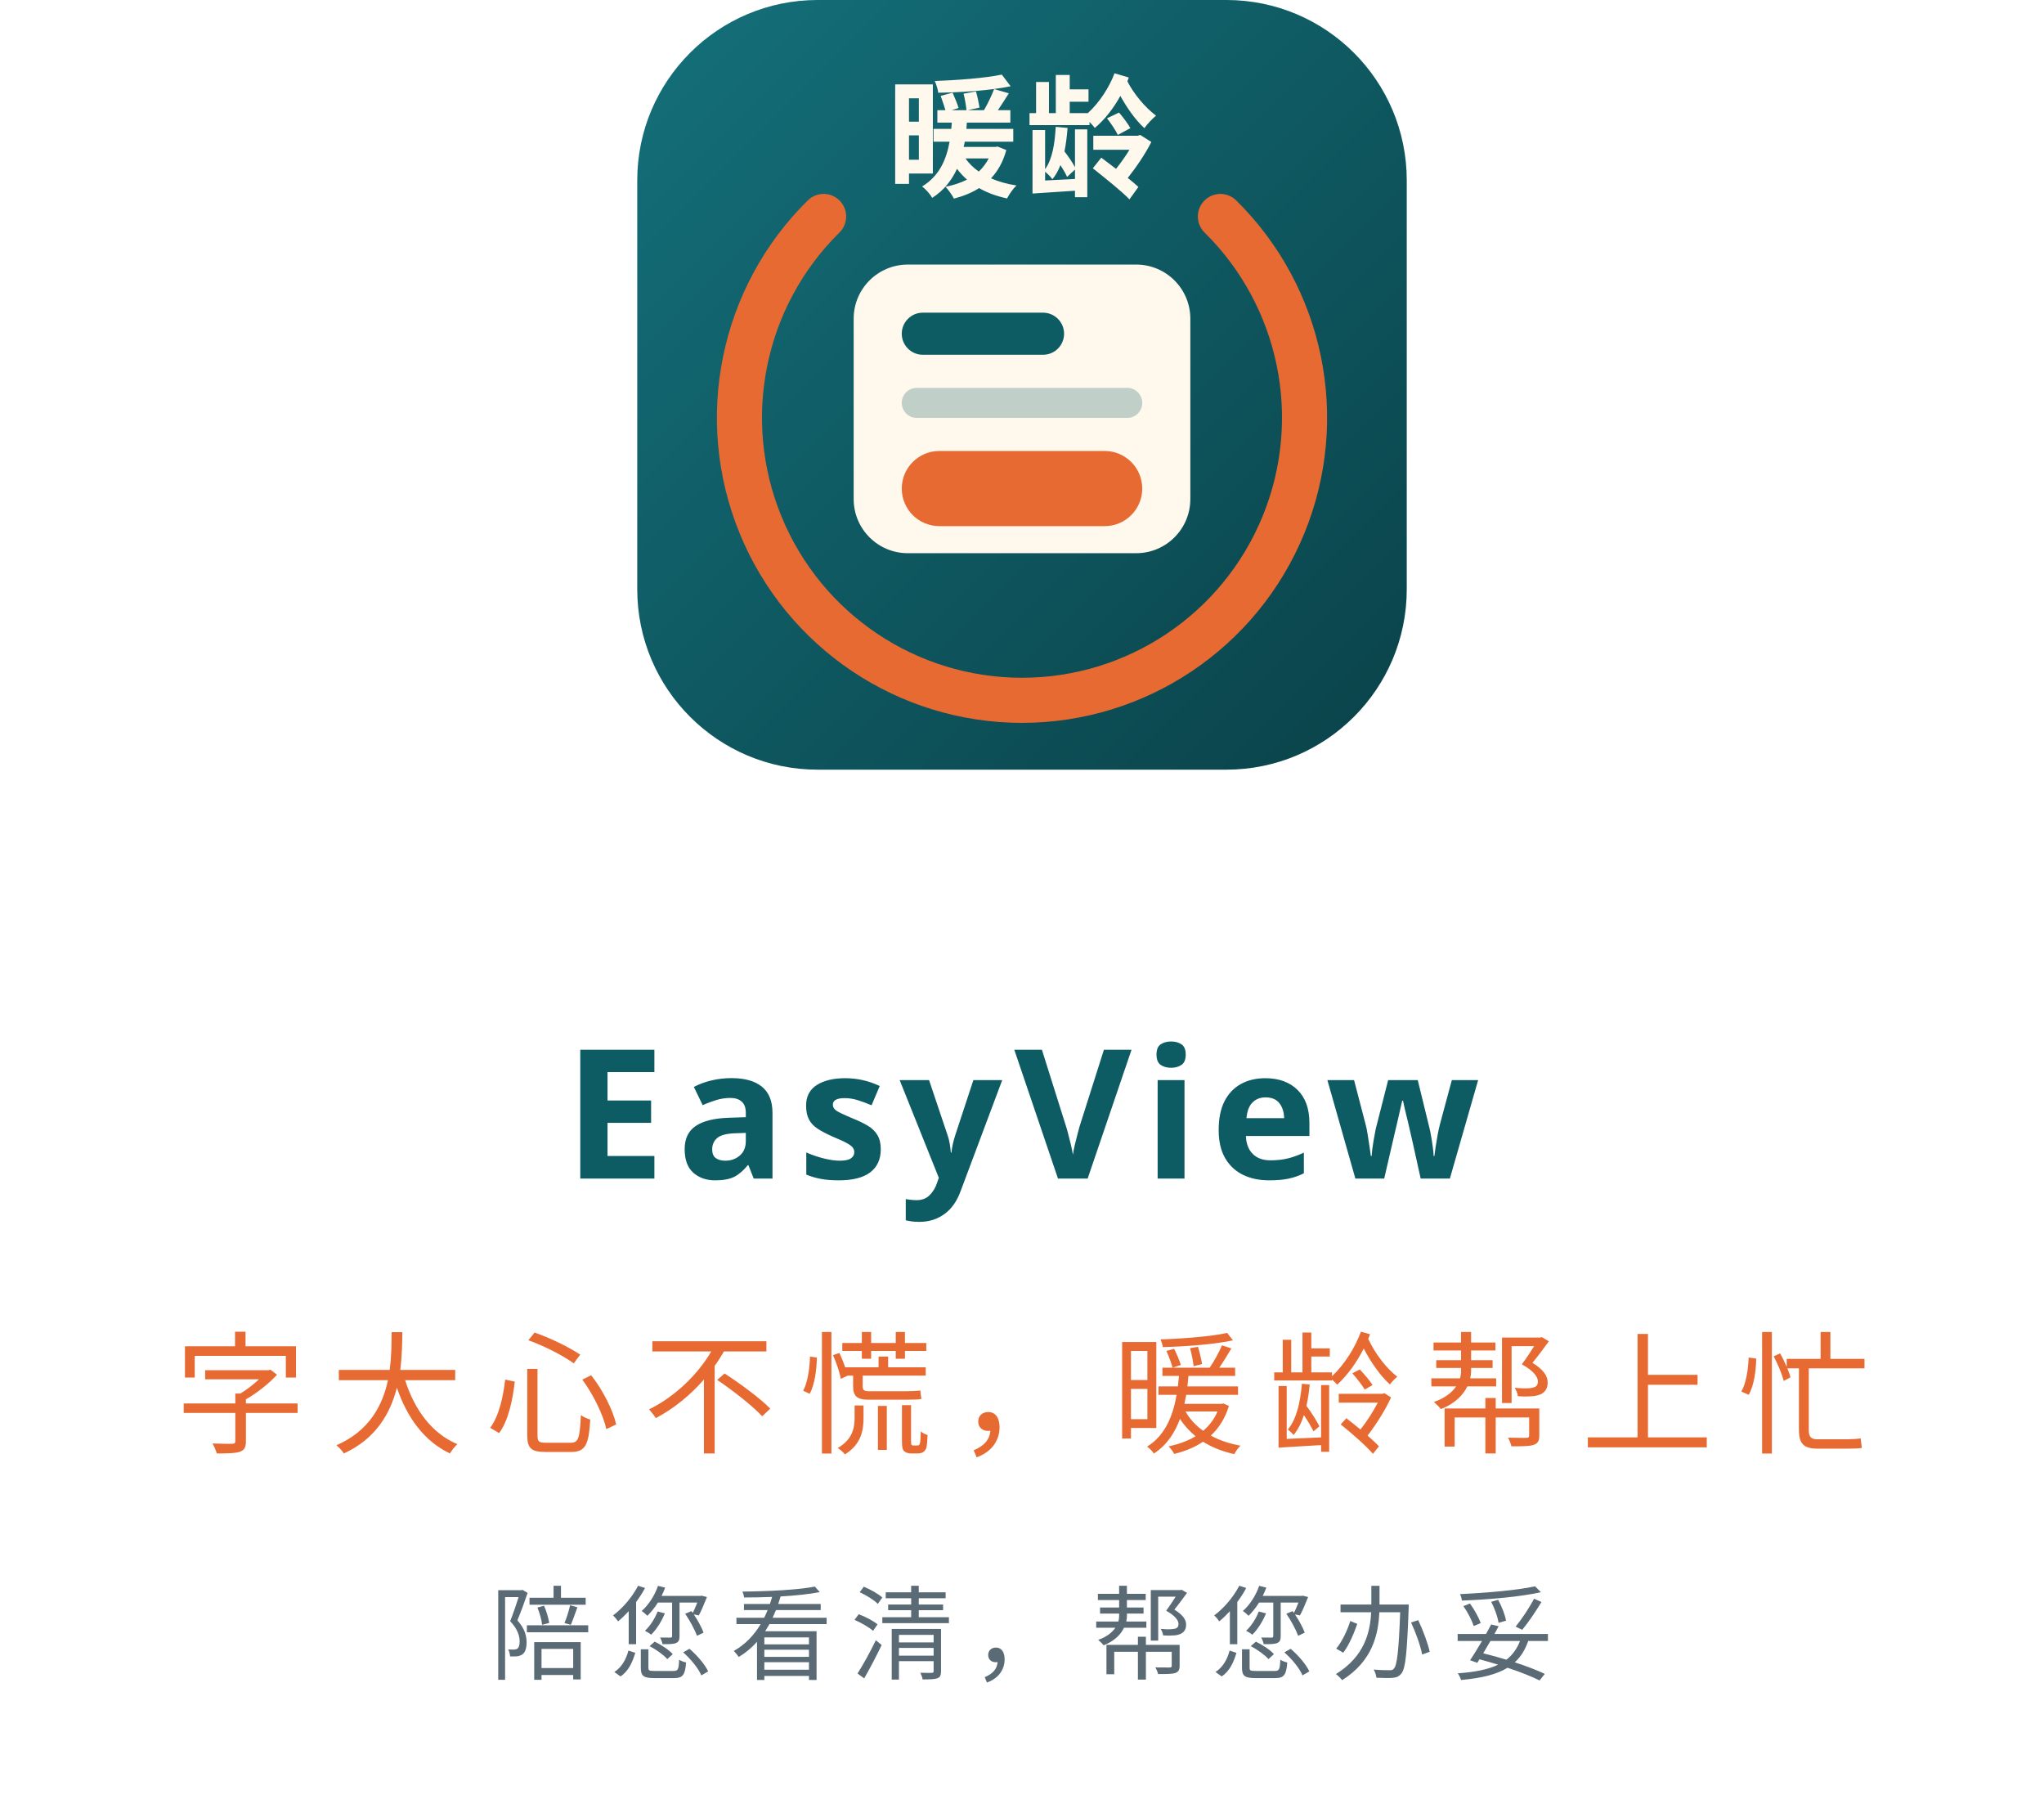
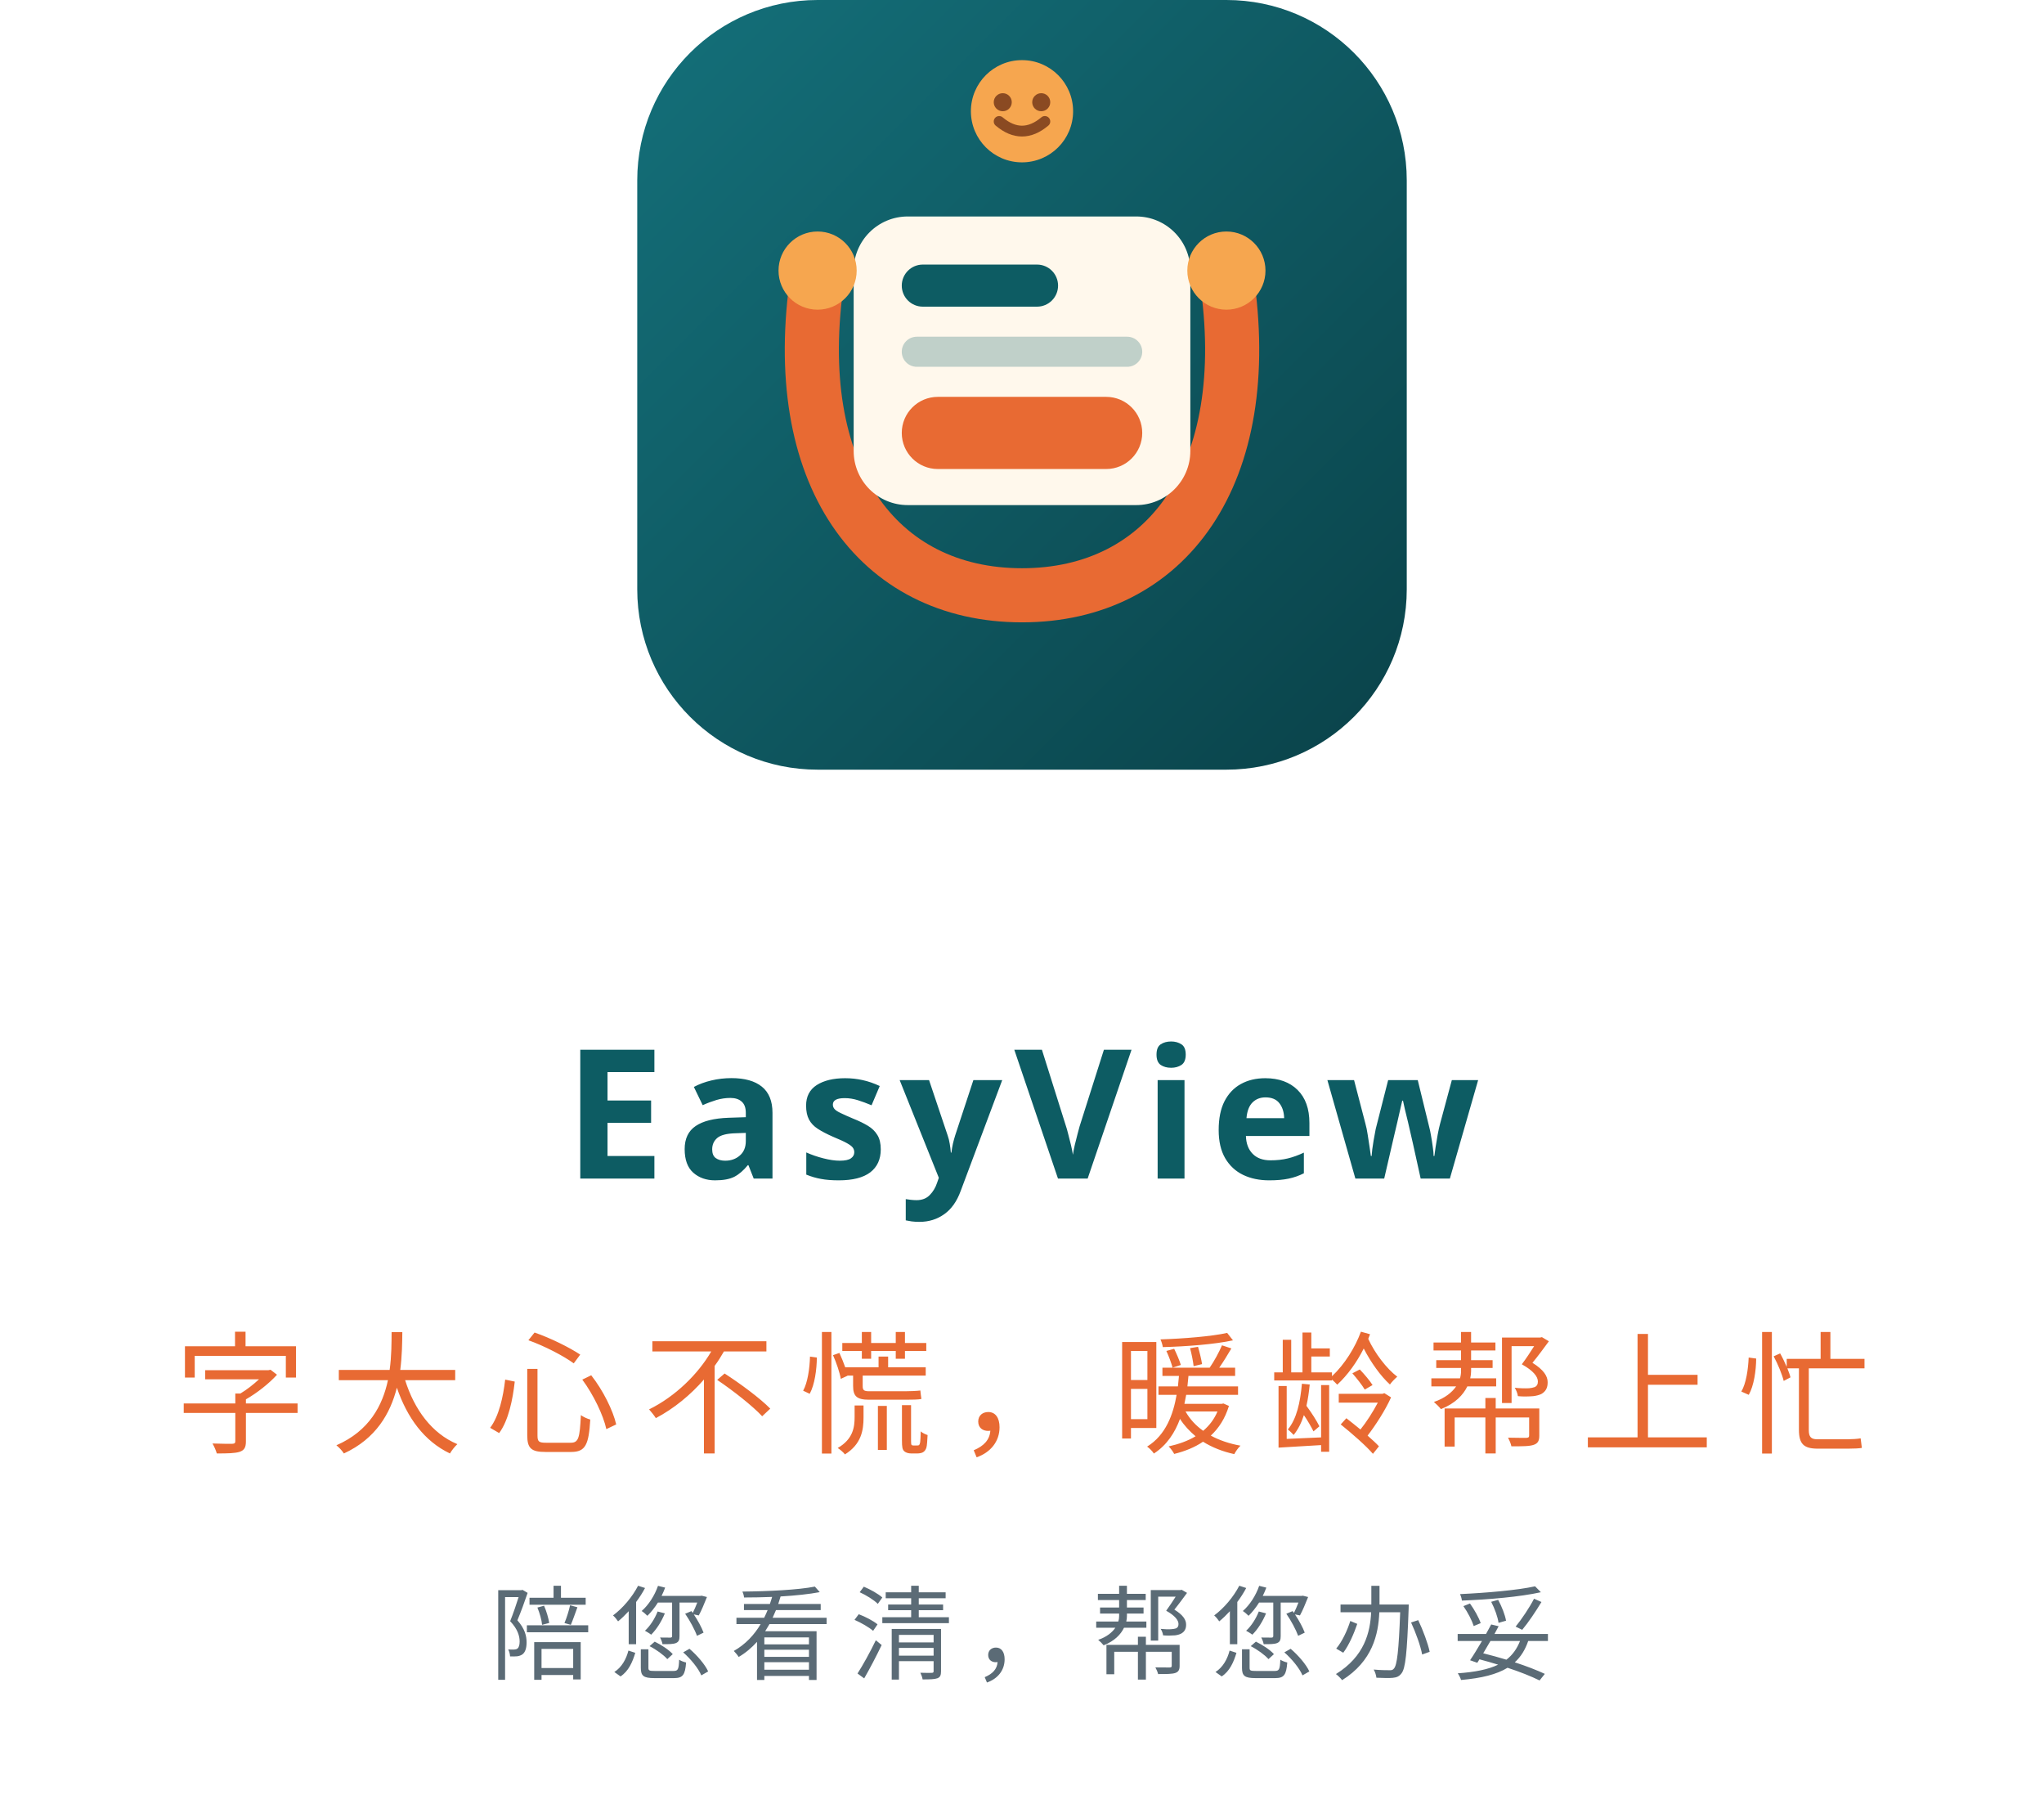
<svg xmlns="http://www.w3.org/2000/svg" viewBox="0 0 340 300" width="340" height="300" role="img" aria-label="暖龄 EasyView · 字大心不慌，暖龄帮上忙">
  <defs>
    <linearGradient id="ev-v" x1="0" y1="0" x2="1" y2="1">
      <stop offset="0" stop-color="#14707A" />
      <stop offset="1" stop-color="#0A4249" />
    </linearGradient>
  </defs>
  <g transform="translate(106,0)">
    <rect width="128" height="128" rx="30" fill="url(#ev-v)" />
-     <path d="M97 36 A47 47 0 1 1 31 36" fill="none" stroke="#E86A33" stroke-width="7.5" stroke-linecap="round" />
-     <text x="64" y="31" text-anchor="middle" font-family="Microsoft YaHei, Noto Sans SC, sans-serif" font-size="22" font-weight="700" fill="#FFF8EC" letter-spacing="1">暖龄</text>
-     <rect x="36" y="44" width="56" height="48" rx="9" fill="#FFF8EC" />
-     <rect x="44" y="52" width="27" height="7" rx="3.5" fill="#0D5C63" />
-     <rect x="44" y="64.5" width="40" height="5" rx="2.5" fill="#0D5C63" opacity=".26" />
-     <rect x="44" y="75" width="40" height="12.5" rx="6.25" fill="#E86A33" />
+     <path d="M30 46 C25 79 40 99 64 99 C88 99 103 79 98 46" fill="none" stroke="#E86A33" stroke-width="9" stroke-linecap="round" />
+     <rect x="36" y="36" width="56" height="48" rx="9" fill="#FFF8EC" />
+     <rect x="44" y="44" width="26" height="7" rx="3.5" fill="#0D5C63" />
+     <rect x="44" y="56" width="40" height="5" rx="2.5" fill="#0D5C63" opacity=".26" />
+     <rect x="44" y="66" width="40" height="12" rx="6" fill="#E86A33" />
+     <circle cx="30" cy="45" r="6.5" fill="#F6A64F" />
+     <circle cx="98" cy="45" r="6.5" fill="#F6A64F" />
+     <circle cx="64" cy="18.5" r="8.5" fill="#F6A64F" />
+     <circle cx="60.8" cy="17" r="1.5" fill="#8A4A22" />
+     <circle cx="67.2" cy="17" r="1.5" fill="#8A4A22" />
+     <path d="M60.2 20.2 Q64 23.4 67.8 20.2" fill="none" stroke="#8A4A22" stroke-width="1.8" stroke-linecap="round" />
  </g>
  <text x="170" y="196" text-anchor="middle" font-family="Verdana, Segoe UI, sans-serif" font-size="30" font-weight="700" fill="#0D5C63" letter-spacing="2">EasyView</text>
  <text x="170" y="240" text-anchor="middle" font-family="Microsoft YaHei, Noto Sans SC, sans-serif" font-size="22" fill="#E86A33" letter-spacing="4">字大心不慌，暖龄帮上忙</text>
  <text x="170" y="278" text-anchor="middle" font-family="Microsoft YaHei, Noto Sans SC, sans-serif" font-size="17" fill="#5B6B76" letter-spacing="3">陪您看清，帮您办妥</text>
</svg>
